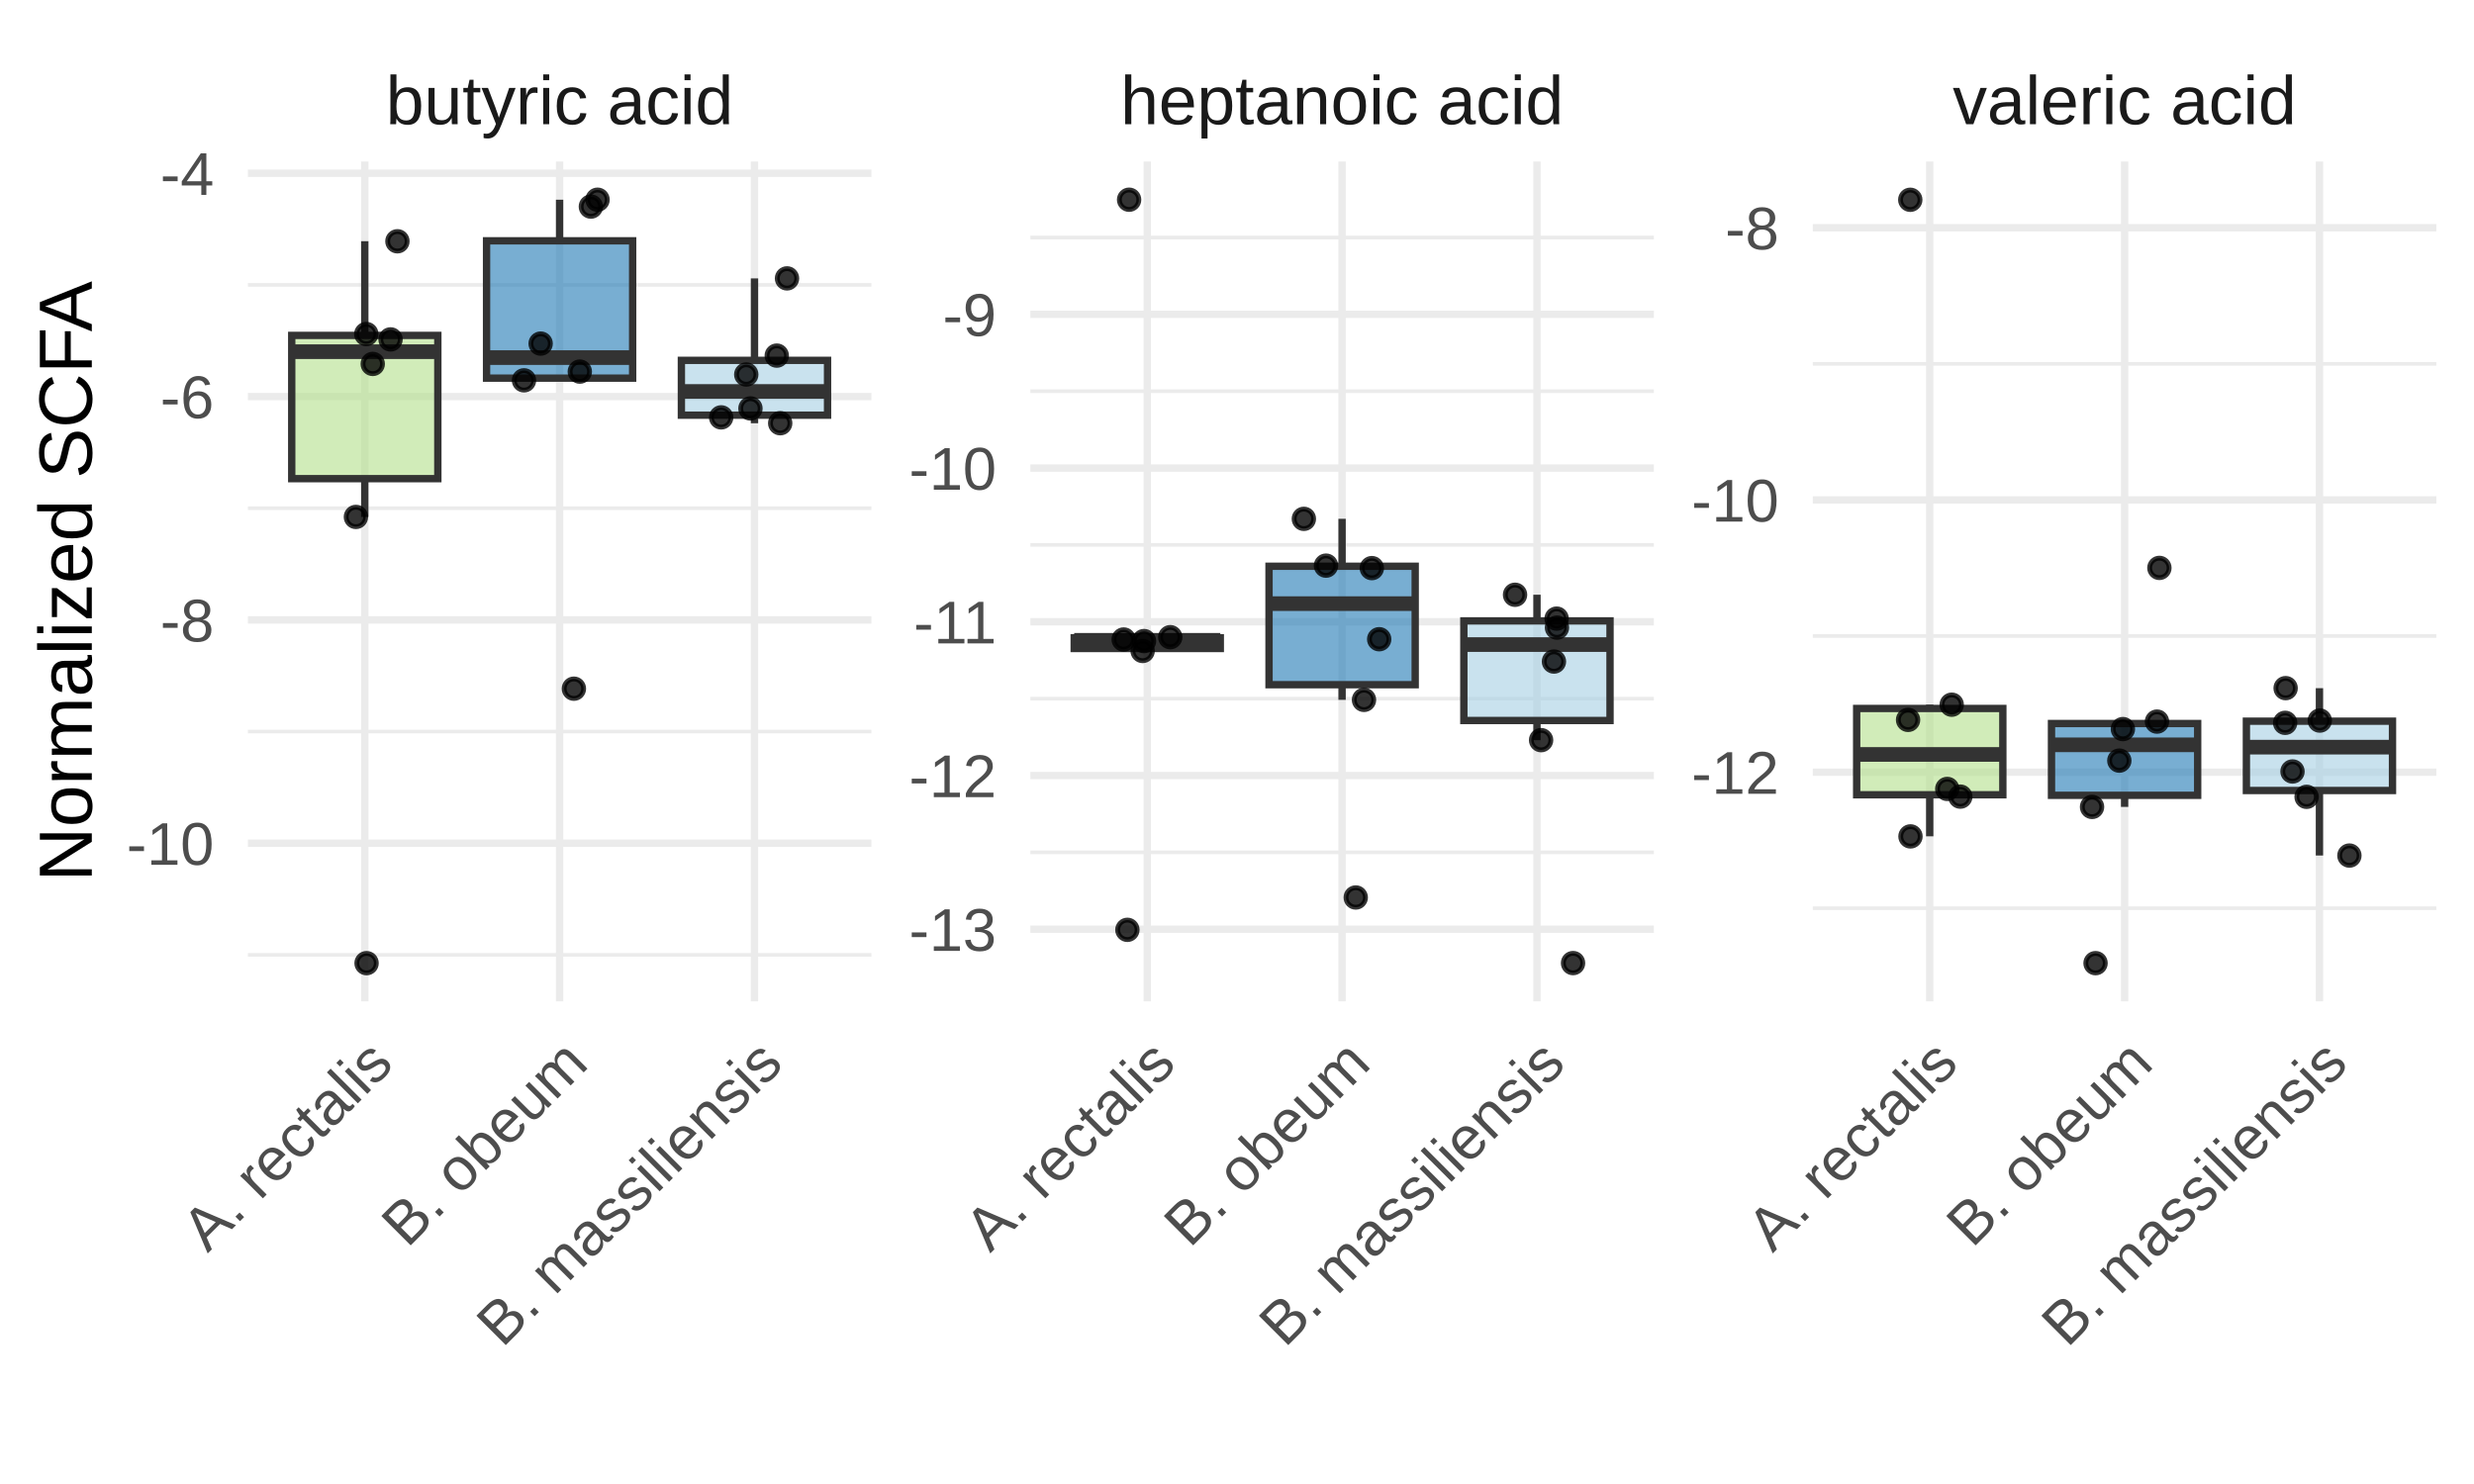
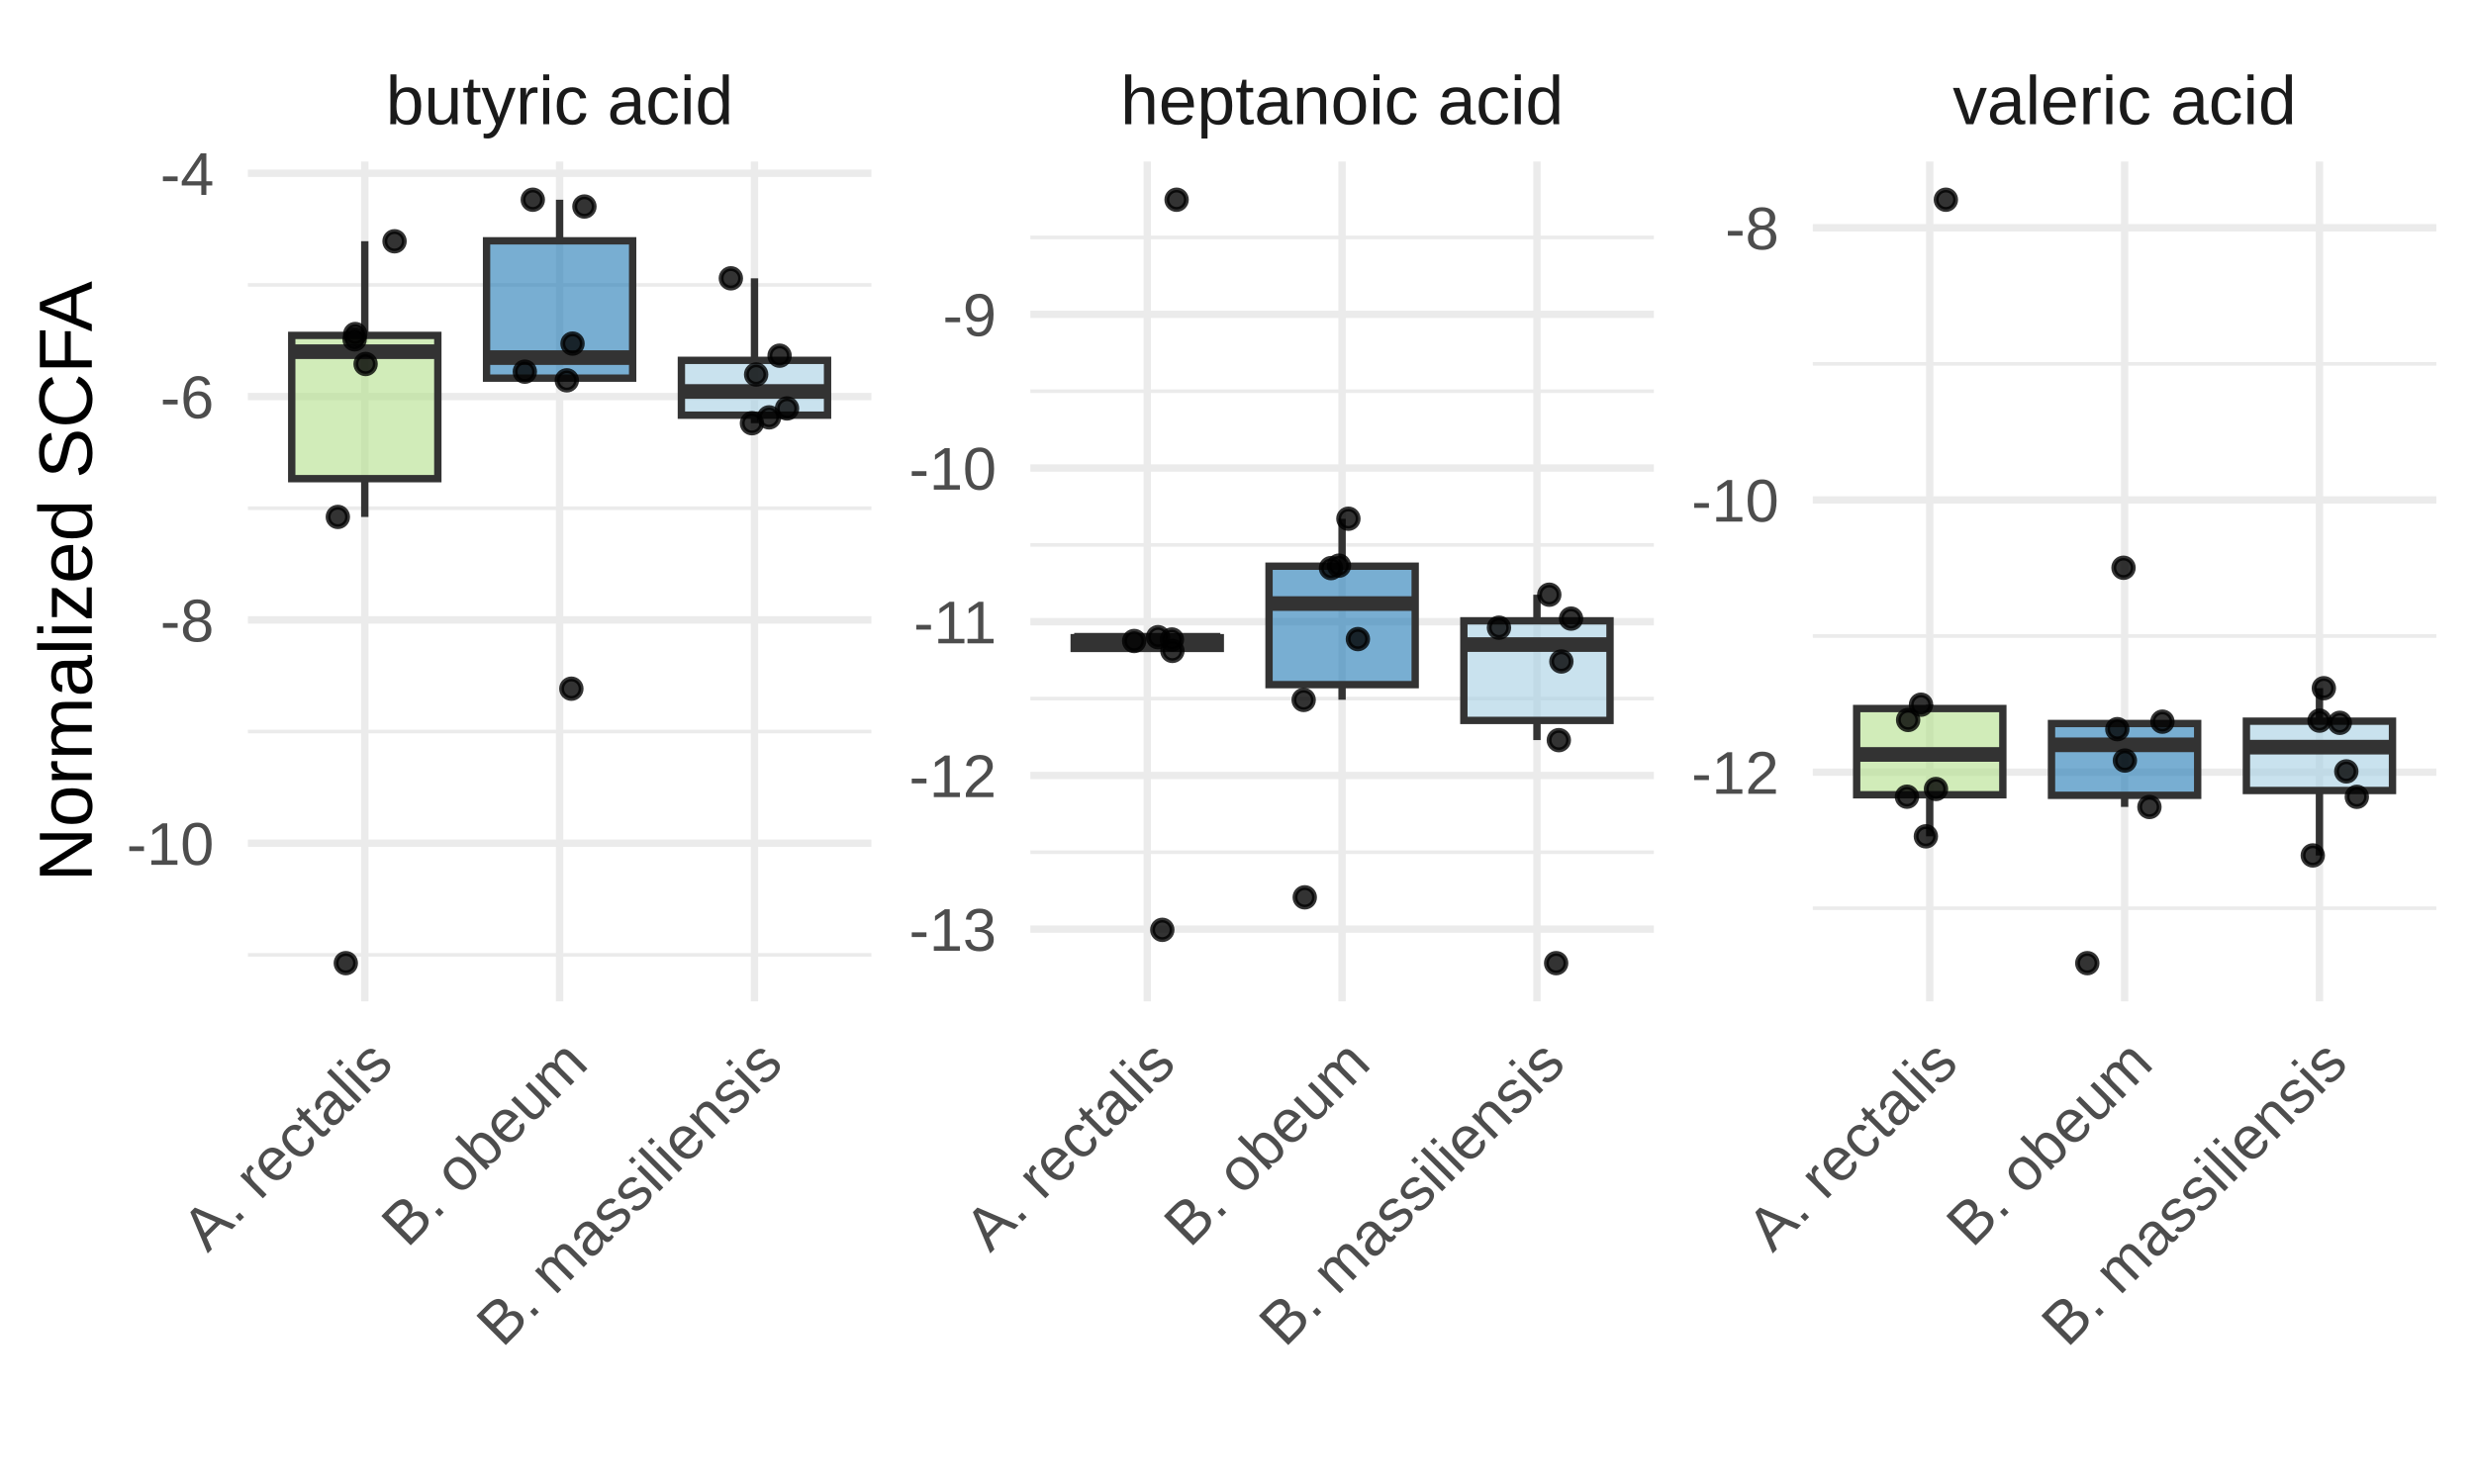
<svg xmlns="http://www.w3.org/2000/svg" class="svglite" width="360.00pt" height="216.00pt" viewBox="0 0 360.00 216.00">
  <defs>
    <style type="text/css">
    .svglite line, .svglite polyline, .svglite polygon, .svglite path, .svglite rect, .svglite circle {
      fill: none;
      stroke: #000000;
      stroke-linecap: round;
      stroke-linejoin: round;
      stroke-miterlimit: 10.00;
    }
    .svglite text {
      white-space: pre;
    }
  </style>
  </defs>
  <rect width="100%" height="100%" style="stroke: none; fill: none;" />
  <defs>
    <clipPath id="cpMC4wMHwzNjAuMDB8MC4wMHwyMTYuMDA=">
      <rect x="0.00" y="0.00" width="360.00" height="216.00" />
    </clipPath>
  </defs>
  <g clip-path="url(#cpMC4wMHwzNjAuMDB8MC4wMHwyMTYuMDA=)">
</g>
  <defs>
    <clipPath id="cpMzYuMDd8MTI2LjgwfDIzLjUxfDE0NS43NQ==">
      <rect x="36.07" y="23.51" width="90.73" height="122.24" />
    </clipPath>
  </defs>
  <g clip-path="url(#cpMzYuMDd8MTI2LjgwfDIzLjUxfDE0NS43NQ==)">
    <polyline points="36.07,138.98 126.80,138.98 " style="stroke-width: 0.53; stroke: #EBEBEB; stroke-linecap: butt;" />
    <polyline points="36.07,106.48 126.80,106.48 " style="stroke-width: 0.53; stroke: #EBEBEB; stroke-linecap: butt;" />
    <polyline points="36.07,73.97 126.80,73.97 " style="stroke-width: 0.53; stroke: #EBEBEB; stroke-linecap: butt;" />
    <polyline points="36.07,41.47 126.80,41.47 " style="stroke-width: 0.53; stroke: #EBEBEB; stroke-linecap: butt;" />
    <polyline points="36.07,122.73 126.80,122.73 " style="stroke-width: 1.07; stroke: #EBEBEB; stroke-linecap: butt;" />
    <polyline points="36.07,90.23 126.80,90.23 " style="stroke-width: 1.07; stroke: #EBEBEB; stroke-linecap: butt;" />
    <polyline points="36.07,57.72 126.80,57.72 " style="stroke-width: 1.07; stroke: #EBEBEB; stroke-linecap: butt;" />
    <polyline points="36.07,25.22 126.80,25.22 " style="stroke-width: 1.07; stroke: #EBEBEB; stroke-linecap: butt;" />
    <polyline points="53.08,145.75 53.08,23.51 " style="stroke-width: 1.07; stroke: #EBEBEB; stroke-linecap: butt;" />
    <polyline points="81.43,145.75 81.43,23.51 " style="stroke-width: 1.07; stroke: #EBEBEB; stroke-linecap: butt;" />
    <polyline points="109.79,145.75 109.79,23.51 " style="stroke-width: 1.07; stroke: #EBEBEB; stroke-linecap: butt;" />
    <line x1="53.08" y1="48.82" x2="53.08" y2="35.11" style="stroke-width: 1.07; stroke: #333333; stroke-linecap: butt;" />
    <line x1="53.08" y1="69.67" x2="53.08" y2="75.24" style="stroke-width: 1.07; stroke: #333333; stroke-linecap: butt;" />
    <polygon points="42.45,48.82 42.45,69.67 63.71,69.67 63.71,48.82 42.45,48.82 " style="stroke-width: 1.07; stroke: #333333; stroke-linecap: butt; stroke-linejoin: miter; fill: #B2DF8A; fill-opacity: 0.60;" />
    <line x1="42.45" y1="51.19" x2="63.71" y2="51.19" style="stroke-width: 2.13; stroke: #333333; stroke-linecap: butt; stroke-linejoin: miter;" />
    <line x1="81.43" y1="35.05" x2="81.43" y2="29.07" style="stroke-width: 1.07; stroke: #333333; stroke-linecap: butt;" />
    <line x1="81.43" y1="55.04" x2="81.43" y2="55.36" style="stroke-width: 1.07; stroke: #333333; stroke-linecap: butt;" />
    <polygon points="70.80,35.05 70.80,55.04 92.06,55.04 92.06,35.05 70.80,35.05 " style="stroke-width: 1.07; stroke: #333333; stroke-linecap: butt; stroke-linejoin: miter; fill: #1F78B4; fill-opacity: 0.60;" />
    <line x1="70.80" y1="52.05" x2="92.06" y2="52.05" style="stroke-width: 2.13; stroke: #333333; stroke-linecap: butt; stroke-linejoin: miter;" />
-     <line x1="109.79" y1="52.45" x2="109.79" y2="40.52" style="stroke-width: 1.07; stroke: #333333; stroke-linecap: butt;" />
+     <line x1="109.79" y1="52.45" x2="109.79" y2="40.51" style="stroke-width: 1.07; stroke: #333333; stroke-linecap: butt;" />
    <line x1="109.79" y1="60.43" x2="109.79" y2="61.60" style="stroke-width: 1.07; stroke: #333333; stroke-linecap: butt;" />
    <polygon points="99.15,52.45 99.15,60.43 120.42,60.43 120.42,52.45 99.15,52.45 " style="stroke-width: 1.07; stroke: #333333; stroke-linecap: butt; stroke-linejoin: miter; fill: #A6CEE3; fill-opacity: 0.60;" />
    <line x1="99.15" y1="56.98" x2="120.42" y2="56.98" style="stroke-width: 2.13; stroke: #333333; stroke-linecap: butt; stroke-linejoin: miter;" />
-     <circle cx="78.67" cy="50.01" r="1.42" style="stroke-width: 0.71; stroke: #000000; stroke-opacity: 0.80; fill: #000000; fill-opacity: 0.80;" />
-     <circle cx="85.98" cy="30.07" r="1.42" style="stroke-width: 0.71; stroke: #000000; stroke-opacity: 0.80; fill: #000000; fill-opacity: 0.80;" />
-     <circle cx="76.25" cy="55.36" r="1.42" style="stroke-width: 0.71; stroke: #000000; stroke-opacity: 0.80; fill: #000000; fill-opacity: 0.80;" />
-     <circle cx="86.95" cy="29.07" r="1.42" style="stroke-width: 0.71; stroke: #000000; stroke-opacity: 0.80; fill: #000000; fill-opacity: 0.80;" />
-     <circle cx="83.51" cy="100.24" r="1.42" style="stroke-width: 0.71; stroke: #000000; stroke-opacity: 0.80; fill: #000000; fill-opacity: 0.80;" />
-     <circle cx="84.37" cy="54.09" r="1.42" style="stroke-width: 0.71; stroke: #000000; stroke-opacity: 0.80; fill: #000000; fill-opacity: 0.80;" />
-     <circle cx="114.52" cy="40.52" r="1.42" style="stroke-width: 0.71; stroke: #000000; stroke-opacity: 0.80; fill: #000000; fill-opacity: 0.80;" />
-     <circle cx="109.20" cy="59.45" r="1.42" style="stroke-width: 0.71; stroke: #000000; stroke-opacity: 0.80; fill: #000000; fill-opacity: 0.80;" />
-     <circle cx="113.03" cy="51.76" r="1.42" style="stroke-width: 0.71; stroke: #000000; stroke-opacity: 0.80; fill: #000000; fill-opacity: 0.80;" />
-     <circle cx="113.53" cy="61.60" r="1.42" style="stroke-width: 0.71; stroke: #000000; stroke-opacity: 0.80; fill: #000000; fill-opacity: 0.80;" />
-     <circle cx="108.59" cy="54.51" r="1.42" style="stroke-width: 0.71; stroke: #000000; stroke-opacity: 0.80; fill: #000000; fill-opacity: 0.80;" />
-     <circle cx="104.94" cy="60.75" r="1.42" style="stroke-width: 0.71; stroke: #000000; stroke-opacity: 0.80; fill: #000000; fill-opacity: 0.80;" />
-     <circle cx="51.79" cy="75.24" r="1.42" style="stroke-width: 0.71; stroke: #000000; stroke-opacity: 0.80; fill: #000000; fill-opacity: 0.80;" />
-     <circle cx="54.24" cy="52.97" r="1.42" style="stroke-width: 0.71; stroke: #000000; stroke-opacity: 0.80; fill: #000000; fill-opacity: 0.80;" />
-     <circle cx="53.34" cy="140.19" r="1.42" style="stroke-width: 0.71; stroke: #000000; stroke-opacity: 0.80; fill: #000000; fill-opacity: 0.80;" />
-     <circle cx="57.83" cy="35.12" r="1.42" style="stroke-width: 0.71; stroke: #000000; stroke-opacity: 0.80; fill: #000000; fill-opacity: 0.80;" />
-     <circle cx="53.30" cy="48.62" r="1.42" style="stroke-width: 0.71; stroke: #000000; stroke-opacity: 0.80; fill: #000000; fill-opacity: 0.80;" />
-     <circle cx="56.83" cy="49.40" r="1.42" style="stroke-width: 0.71; stroke: #000000; stroke-opacity: 0.80; fill: #000000; fill-opacity: 0.80;" />
+     <circle cx="83.31" cy="50.01" r="1.42" style="stroke-width: 0.71; stroke: #000000; stroke-opacity: 0.80; fill: #000000; fill-opacity: 0.80;" />
+     <circle cx="85.04" cy="30.06" r="1.42" style="stroke-width: 0.71; stroke: #000000; stroke-opacity: 0.80; fill: #000000; fill-opacity: 0.80;" />
+     <circle cx="82.48" cy="55.36" r="1.42" style="stroke-width: 0.71; stroke: #000000; stroke-opacity: 0.80; fill: #000000; fill-opacity: 0.80;" />
+     <circle cx="77.53" cy="29.07" r="1.42" style="stroke-width: 0.71; stroke: #000000; stroke-opacity: 0.80; fill: #000000; fill-opacity: 0.80;" />
+     <circle cx="83.14" cy="100.24" r="1.42" style="stroke-width: 0.71; stroke: #000000; stroke-opacity: 0.80; fill: #000000; fill-opacity: 0.80;" />
+     <circle cx="76.37" cy="54.10" r="1.42" style="stroke-width: 0.71; stroke: #000000; stroke-opacity: 0.80; fill: #000000; fill-opacity: 0.80;" />
+     <circle cx="106.35" cy="40.51" r="1.42" style="stroke-width: 0.71; stroke: #000000; stroke-opacity: 0.80; fill: #000000; fill-opacity: 0.80;" />
+     <circle cx="114.52" cy="59.45" r="1.42" style="stroke-width: 0.71; stroke: #000000; stroke-opacity: 0.80; fill: #000000; fill-opacity: 0.80;" />
+     <circle cx="113.44" cy="51.77" r="1.42" style="stroke-width: 0.71; stroke: #000000; stroke-opacity: 0.80; fill: #000000; fill-opacity: 0.80;" />
+     <circle cx="109.42" cy="61.60" r="1.42" style="stroke-width: 0.71; stroke: #000000; stroke-opacity: 0.80; fill: #000000; fill-opacity: 0.80;" />
+     <circle cx="110.03" cy="54.51" r="1.42" style="stroke-width: 0.71; stroke: #000000; stroke-opacity: 0.80; fill: #000000; fill-opacity: 0.80;" />
+     <circle cx="111.91" cy="60.75" r="1.42" style="stroke-width: 0.71; stroke: #000000; stroke-opacity: 0.80; fill: #000000; fill-opacity: 0.80;" />
+     <circle cx="49.16" cy="75.24" r="1.42" style="stroke-width: 0.71; stroke: #000000; stroke-opacity: 0.80; fill: #000000; fill-opacity: 0.80;" />
+     <circle cx="53.20" cy="52.98" r="1.42" style="stroke-width: 0.71; stroke: #000000; stroke-opacity: 0.80; fill: #000000; fill-opacity: 0.80;" />
+     <circle cx="50.32" cy="140.19" r="1.42" style="stroke-width: 0.71; stroke: #000000; stroke-opacity: 0.80; fill: #000000; fill-opacity: 0.80;" />
+     <circle cx="57.41" cy="35.12" r="1.42" style="stroke-width: 0.71; stroke: #000000; stroke-opacity: 0.80; fill: #000000; fill-opacity: 0.80;" />
+     <circle cx="51.69" cy="48.62" r="1.42" style="stroke-width: 0.71; stroke: #000000; stroke-opacity: 0.80; fill: #000000; fill-opacity: 0.80;" />
+     <circle cx="51.60" cy="49.39" r="1.42" style="stroke-width: 0.71; stroke: #000000; stroke-opacity: 0.80; fill: #000000; fill-opacity: 0.80;" />
  </g>
  <g clip-path="url(#cpMC4wMHwzNjAuMDB8MC4wMHwyMTYuMDA=)">
</g>
  <defs>
    <clipPath id="cpMTQ5LjkzfDI0MC42NnwyMy41MXwxNDUuNzU=">
      <rect x="149.93" y="23.51" width="90.73" height="122.24" />
    </clipPath>
  </defs>
  <g clip-path="url(#cpMTQ5LjkzfDI0MC42NnwyMy41MXwxNDUuNzU=)">
-     <polyline points="149.93,124.06 240.66,124.06 " style="stroke-width: 0.53; stroke: #EBEBEB; stroke-linecap: butt;" />
-     <polyline points="149.93,101.69 240.66,101.69 " style="stroke-width: 0.53; stroke: #EBEBEB; stroke-linecap: butt;" />
+     <polyline points="149.93,124.05 240.66,124.05 " style="stroke-width: 0.53; stroke: #EBEBEB; stroke-linecap: butt;" />
+     <polyline points="149.93,101.68 240.66,101.68 " style="stroke-width: 0.53; stroke: #EBEBEB; stroke-linecap: butt;" />
    <polyline points="149.93,79.31 240.66,79.31 " style="stroke-width: 0.53; stroke: #EBEBEB; stroke-linecap: butt;" />
    <polyline points="149.93,56.94 240.66,56.94 " style="stroke-width: 0.53; stroke: #EBEBEB; stroke-linecap: butt;" />
-     <polyline points="149.93,34.57 240.66,34.57 " style="stroke-width: 0.53; stroke: #EBEBEB; stroke-linecap: butt;" />
-     <polyline points="149.93,135.25 240.66,135.25 " style="stroke-width: 1.07; stroke: #EBEBEB; stroke-linecap: butt;" />
-     <polyline points="149.93,112.88 240.66,112.88 " style="stroke-width: 1.07; stroke: #EBEBEB; stroke-linecap: butt;" />
-     <polyline points="149.93,90.50 240.66,90.50 " style="stroke-width: 1.07; stroke: #EBEBEB; stroke-linecap: butt;" />
-     <polyline points="149.93,68.13 240.66,68.13 " style="stroke-width: 1.07; stroke: #EBEBEB; stroke-linecap: butt;" />
+     <polyline points="149.93,34.56 240.66,34.56 " style="stroke-width: 0.53; stroke: #EBEBEB; stroke-linecap: butt;" />
+     <polyline points="149.93,135.24 240.66,135.24 " style="stroke-width: 1.07; stroke: #EBEBEB; stroke-linecap: butt;" />
+     <polyline points="149.93,112.87 240.66,112.87 " style="stroke-width: 1.07; stroke: #EBEBEB; stroke-linecap: butt;" />
+     <polyline points="149.93,90.49 240.66,90.49 " style="stroke-width: 1.07; stroke: #EBEBEB; stroke-linecap: butt;" />
+     <polyline points="149.93,68.12 240.66,68.12 " style="stroke-width: 1.07; stroke: #EBEBEB; stroke-linecap: butt;" />
    <polyline points="149.93,45.75 240.66,45.75 " style="stroke-width: 1.07; stroke: #EBEBEB; stroke-linecap: butt;" />
    <polyline points="166.94,145.75 166.94,23.51 " style="stroke-width: 1.07; stroke: #EBEBEB; stroke-linecap: butt;" />
    <polyline points="195.29,145.75 195.29,23.51 " style="stroke-width: 1.07; stroke: #EBEBEB; stroke-linecap: butt;" />
    <polyline points="223.65,145.75 223.65,23.51 " style="stroke-width: 1.07; stroke: #EBEBEB; stroke-linecap: butt;" />
-     <line x1="166.94" y1="92.83" x2="166.94" y2="92.74" style="stroke-width: 1.07; stroke: #333333; stroke-linecap: butt;" />
-     <line x1="166.94" y1="94.39" x2="166.94" y2="94.74" style="stroke-width: 1.07; stroke: #333333; stroke-linecap: butt;" />
-     <polygon points="156.31,92.83 156.31,94.39 177.57,94.39 177.57,92.83 156.31,92.83 " style="stroke-width: 1.07; stroke: #333333; stroke-linecap: butt; stroke-linejoin: miter; fill: #B2DF8A; fill-opacity: 0.60;" />
-     <line x1="156.31" y1="93.20" x2="177.57" y2="93.20" style="stroke-width: 2.13; stroke: #333333; stroke-linecap: butt; stroke-linejoin: miter;" />
-     <line x1="195.29" y1="82.42" x2="195.29" y2="75.51" style="stroke-width: 1.07; stroke: #333333; stroke-linecap: butt;" />
-     <line x1="195.29" y1="99.66" x2="195.29" y2="101.87" style="stroke-width: 1.07; stroke: #333333; stroke-linecap: butt;" />
-     <polygon points="184.66,82.42 184.66,99.66 205.93,99.66 205.93,82.42 184.66,82.42 " style="stroke-width: 1.07; stroke: #333333; stroke-linecap: butt; stroke-linejoin: miter; fill: #1F78B4; fill-opacity: 0.60;" />
-     <line x1="184.66" y1="87.86" x2="205.93" y2="87.86" style="stroke-width: 2.13; stroke: #333333; stroke-linecap: butt; stroke-linejoin: miter;" />
-     <line x1="223.65" y1="90.37" x2="223.65" y2="86.56" style="stroke-width: 1.07; stroke: #333333; stroke-linecap: butt;" />
-     <line x1="223.65" y1="104.87" x2="223.65" y2="107.73" style="stroke-width: 1.07; stroke: #333333; stroke-linecap: butt;" />
-     <polygon points="213.01,90.37 213.01,104.87 234.28,104.87 234.28,90.37 213.01,90.37 " style="stroke-width: 1.07; stroke: #333333; stroke-linecap: butt; stroke-linejoin: miter; fill: #A6CEE3; fill-opacity: 0.60;" />
+     <line x1="166.94" y1="92.82" x2="166.94" y2="92.74" style="stroke-width: 1.07; stroke: #333333; stroke-linecap: butt;" />
+     <line x1="166.94" y1="94.38" x2="166.94" y2="94.74" style="stroke-width: 1.07; stroke: #333333; stroke-linecap: butt;" />
+     <polygon points="156.31,92.82 156.31,94.38 177.57,94.38 177.57,92.82 156.31,92.82 " style="stroke-width: 1.07; stroke: #333333; stroke-linecap: butt; stroke-linejoin: miter; fill: #B2DF8A; fill-opacity: 0.60;" />
+     <line x1="156.31" y1="93.19" x2="177.57" y2="93.19" style="stroke-width: 2.13; stroke: #333333; stroke-linecap: butt; stroke-linejoin: miter;" />
+     <line x1="195.29" y1="82.41" x2="195.29" y2="75.51" style="stroke-width: 1.07; stroke: #333333; stroke-linecap: butt;" />
+     <line x1="195.29" y1="99.65" x2="195.29" y2="101.86" style="stroke-width: 1.07; stroke: #333333; stroke-linecap: butt;" />
+     <polygon points="184.66,82.41 184.66,99.65 205.93,99.65 205.93,82.41 184.66,82.41 " style="stroke-width: 1.07; stroke: #333333; stroke-linecap: butt; stroke-linejoin: miter; fill: #1F78B4; fill-opacity: 0.60;" />
+     <line x1="184.66" y1="87.85" x2="205.93" y2="87.85" style="stroke-width: 2.13; stroke: #333333; stroke-linecap: butt; stroke-linejoin: miter;" />
+     <line x1="223.65" y1="90.36" x2="223.65" y2="86.56" style="stroke-width: 1.07; stroke: #333333; stroke-linecap: butt;" />
+     <line x1="223.65" y1="104.86" x2="223.65" y2="107.72" style="stroke-width: 1.07; stroke: #333333; stroke-linecap: butt;" />
+     <polygon points="213.01,90.36 213.01,104.86 234.28,104.86 234.28,90.36 213.01,90.36 " style="stroke-width: 1.07; stroke: #333333; stroke-linecap: butt; stroke-linejoin: miter; fill: #A6CEE3; fill-opacity: 0.60;" />
    <line x1="213.01" y1="93.82" x2="234.28" y2="93.82" style="stroke-width: 2.13; stroke: #333333; stroke-linecap: butt; stroke-linejoin: miter;" />
-     <circle cx="198.48" cy="101.87" r="1.42" style="stroke-width: 0.71; stroke: #000000; stroke-opacity: 0.80; fill: #000000; fill-opacity: 0.80;" />
-     <circle cx="192.95" cy="82.33" r="1.42" style="stroke-width: 0.71; stroke: #000000; stroke-opacity: 0.80; fill: #000000; fill-opacity: 0.80;" />
-     <circle cx="189.73" cy="75.52" r="1.42" style="stroke-width: 0.71; stroke: #000000; stroke-opacity: 0.80; fill: #000000; fill-opacity: 0.80;" />
-     <circle cx="197.28" cy="130.63" r="1.42" style="stroke-width: 0.71; stroke: #000000; stroke-opacity: 0.80; fill: #000000; fill-opacity: 0.80;" />
-     <circle cx="199.62" cy="82.69" r="1.42" style="stroke-width: 0.71; stroke: #000000; stroke-opacity: 0.80; fill: #000000; fill-opacity: 0.80;" />
-     <circle cx="200.69" cy="93.04" r="1.42" style="stroke-width: 0.71; stroke: #000000; stroke-opacity: 0.80; fill: #000000; fill-opacity: 0.80;" />
-     <circle cx="224.25" cy="107.73" r="1.42" style="stroke-width: 0.71; stroke: #000000; stroke-opacity: 0.80; fill: #000000; fill-opacity: 0.80;" />
-     <circle cx="226.56" cy="91.35" r="1.42" style="stroke-width: 0.71; stroke: #000000; stroke-opacity: 0.80; fill: #000000; fill-opacity: 0.80;" />
-     <circle cx="226.12" cy="96.29" r="1.42" style="stroke-width: 0.71; stroke: #000000; stroke-opacity: 0.80; fill: #000000; fill-opacity: 0.80;" />
-     <circle cx="220.46" cy="86.57" r="1.42" style="stroke-width: 0.71; stroke: #000000; stroke-opacity: 0.80; fill: #000000; fill-opacity: 0.80;" />
-     <circle cx="228.90" cy="140.18" r="1.42" style="stroke-width: 0.71; stroke: #000000; stroke-opacity: 0.80; fill: #000000; fill-opacity: 0.80;" />
-     <circle cx="226.51" cy="90.04" r="1.42" style="stroke-width: 0.71; stroke: #000000; stroke-opacity: 0.80; fill: #000000; fill-opacity: 0.80;" />
-     <circle cx="166.27" cy="94.75" r="1.42" style="stroke-width: 0.71; stroke: #000000; stroke-opacity: 0.80; fill: #000000; fill-opacity: 0.80;" />
-     <circle cx="166.47" cy="93.31" r="1.42" style="stroke-width: 0.71; stroke: #000000; stroke-opacity: 0.80; fill: #000000; fill-opacity: 0.80;" />
-     <circle cx="164.05" cy="135.34" r="1.42" style="stroke-width: 0.71; stroke: #000000; stroke-opacity: 0.80; fill: #000000; fill-opacity: 0.80;" />
-     <circle cx="164.30" cy="29.07" r="1.42" style="stroke-width: 0.71; stroke: #000000; stroke-opacity: 0.80; fill: #000000; fill-opacity: 0.80;" />
-     <circle cx="163.51" cy="93.08" r="1.42" style="stroke-width: 0.71; stroke: #000000; stroke-opacity: 0.80; fill: #000000; fill-opacity: 0.80;" />
-     <circle cx="170.29" cy="92.74" r="1.42" style="stroke-width: 0.71; stroke: #000000; stroke-opacity: 0.80; fill: #000000; fill-opacity: 0.80;" />
+     <circle cx="189.70" cy="101.88" r="1.42" style="stroke-width: 0.71; stroke: #000000; stroke-opacity: 0.80; fill: #000000; fill-opacity: 0.80;" />
+     <circle cx="194.84" cy="82.33" r="1.42" style="stroke-width: 0.71; stroke: #000000; stroke-opacity: 0.80; fill: #000000; fill-opacity: 0.80;" />
+     <circle cx="196.21" cy="75.50" r="1.42" style="stroke-width: 0.71; stroke: #000000; stroke-opacity: 0.80; fill: #000000; fill-opacity: 0.80;" />
+     <circle cx="189.86" cy="130.61" r="1.42" style="stroke-width: 0.71; stroke: #000000; stroke-opacity: 0.80; fill: #000000; fill-opacity: 0.80;" />
+     <circle cx="193.68" cy="82.69" r="1.42" style="stroke-width: 0.71; stroke: #000000; stroke-opacity: 0.80; fill: #000000; fill-opacity: 0.80;" />
+     <circle cx="197.59" cy="93.02" r="1.42" style="stroke-width: 0.71; stroke: #000000; stroke-opacity: 0.80; fill: #000000; fill-opacity: 0.80;" />
+     <circle cx="226.83" cy="107.73" r="1.42" style="stroke-width: 0.71; stroke: #000000; stroke-opacity: 0.80; fill: #000000; fill-opacity: 0.80;" />
+     <circle cx="218.12" cy="91.36" r="1.42" style="stroke-width: 0.71; stroke: #000000; stroke-opacity: 0.80; fill: #000000; fill-opacity: 0.80;" />
+     <circle cx="227.20" cy="96.28" r="1.42" style="stroke-width: 0.71; stroke: #000000; stroke-opacity: 0.80; fill: #000000; fill-opacity: 0.80;" />
+     <circle cx="225.44" cy="86.56" r="1.42" style="stroke-width: 0.71; stroke: #000000; stroke-opacity: 0.80; fill: #000000; fill-opacity: 0.80;" />
+     <circle cx="226.44" cy="140.19" r="1.42" style="stroke-width: 0.71; stroke: #000000; stroke-opacity: 0.80; fill: #000000; fill-opacity: 0.80;" />
+     <circle cx="228.61" cy="90.04" r="1.42" style="stroke-width: 0.71; stroke: #000000; stroke-opacity: 0.80; fill: #000000; fill-opacity: 0.80;" />
+     <circle cx="170.60" cy="94.74" r="1.42" style="stroke-width: 0.71; stroke: #000000; stroke-opacity: 0.80; fill: #000000; fill-opacity: 0.80;" />
+     <circle cx="165.04" cy="93.30" r="1.42" style="stroke-width: 0.71; stroke: #000000; stroke-opacity: 0.80; fill: #000000; fill-opacity: 0.80;" />
+     <circle cx="169.13" cy="135.34" r="1.42" style="stroke-width: 0.71; stroke: #000000; stroke-opacity: 0.80; fill: #000000; fill-opacity: 0.80;" />
+     <circle cx="171.21" cy="29.07" r="1.42" style="stroke-width: 0.71; stroke: #000000; stroke-opacity: 0.80; fill: #000000; fill-opacity: 0.80;" />
+     <circle cx="170.53" cy="93.08" r="1.42" style="stroke-width: 0.71; stroke: #000000; stroke-opacity: 0.80; fill: #000000; fill-opacity: 0.80;" />
+     <circle cx="168.51" cy="92.74" r="1.42" style="stroke-width: 0.71; stroke: #000000; stroke-opacity: 0.80; fill: #000000; fill-opacity: 0.80;" />
  </g>
  <g clip-path="url(#cpMC4wMHwzNjAuMDB8MC4wMHwyMTYuMDA=)">
</g>
  <defs>
    <clipPath id="cpMjYzLjc5fDM1NC41MnwyMy41MXwxNDUuNzU=">
      <rect x="263.79" y="23.51" width="90.73" height="122.24" />
    </clipPath>
  </defs>
  <g clip-path="url(#cpMjYzLjc5fDM1NC41MnwyMy41MXwxNDUuNzU=)">
    <polyline points="263.79,132.20 354.52,132.20 " style="stroke-width: 0.53; stroke: #EBEBEB; stroke-linecap: butt;" />
    <polyline points="263.79,92.58 354.52,92.58 " style="stroke-width: 0.53; stroke: #EBEBEB; stroke-linecap: butt;" />
    <polyline points="263.79,52.96 354.52,52.96 " style="stroke-width: 0.53; stroke: #EBEBEB; stroke-linecap: butt;" />
    <polyline points="263.79,112.39 354.52,112.39 " style="stroke-width: 1.07; stroke: #EBEBEB; stroke-linecap: butt;" />
    <polyline points="263.79,72.77 354.52,72.77 " style="stroke-width: 1.07; stroke: #EBEBEB; stroke-linecap: butt;" />
    <polyline points="263.79,33.15 354.52,33.15 " style="stroke-width: 1.07; stroke: #EBEBEB; stroke-linecap: butt;" />
    <polyline points="280.80,145.75 280.80,23.51 " style="stroke-width: 1.07; stroke: #EBEBEB; stroke-linecap: butt;" />
    <polyline points="309.16,145.75 309.16,23.51 " style="stroke-width: 1.07; stroke: #EBEBEB; stroke-linecap: butt;" />
    <polyline points="337.51,145.75 337.51,23.51 " style="stroke-width: 1.07; stroke: #EBEBEB; stroke-linecap: butt;" />
-     <line x1="280.80" y1="103.12" x2="280.80" y2="102.57" style="stroke-width: 1.07; stroke: #333333; stroke-linecap: butt;" />
+     <line x1="280.80" y1="103.13" x2="280.80" y2="102.57" style="stroke-width: 1.07; stroke: #333333; stroke-linecap: butt;" />
    <line x1="280.80" y1="115.68" x2="280.80" y2="121.73" style="stroke-width: 1.07; stroke: #333333; stroke-linecap: butt;" />
-     <polygon points="270.17,103.12 270.17,115.68 291.44,115.68 291.44,103.12 270.17,103.12 " style="stroke-width: 1.07; stroke: #333333; stroke-linecap: butt; stroke-linejoin: miter; fill: #B2DF8A; fill-opacity: 0.60;" />
+     <polygon points="270.17,103.13 270.17,115.68 291.44,115.68 291.44,103.13 270.17,103.13 " style="stroke-width: 1.07; stroke: #333333; stroke-linecap: butt; stroke-linejoin: miter; fill: #B2DF8A; fill-opacity: 0.60;" />
    <line x1="270.17" y1="109.81" x2="291.44" y2="109.81" style="stroke-width: 2.13; stroke: #333333; stroke-linecap: butt; stroke-linejoin: miter;" />
    <line x1="309.16" y1="105.31" x2="309.16" y2="105.04" style="stroke-width: 1.07; stroke: #333333; stroke-linecap: butt;" />
    <line x1="309.16" y1="115.76" x2="309.16" y2="117.45" style="stroke-width: 1.07; stroke: #333333; stroke-linecap: butt;" />
    <polygon points="298.52,105.31 298.52,115.76 319.79,115.76 319.79,105.31 298.52,105.31 " style="stroke-width: 1.07; stroke: #333333; stroke-linecap: butt; stroke-linejoin: miter; fill: #1F78B4; fill-opacity: 0.60;" />
    <line x1="298.52" y1="108.41" x2="319.79" y2="108.41" style="stroke-width: 2.13; stroke: #333333; stroke-linecap: butt; stroke-linejoin: miter;" />
    <line x1="337.51" y1="104.97" x2="337.51" y2="100.17" style="stroke-width: 1.07; stroke: #333333; stroke-linecap: butt;" />
    <line x1="337.51" y1="115.06" x2="337.51" y2="124.52" style="stroke-width: 1.07; stroke: #333333; stroke-linecap: butt;" />
    <polygon points="326.88,104.97 326.88,115.06 348.14,115.06 348.14,104.97 326.88,104.97 " style="stroke-width: 1.07; stroke: #333333; stroke-linecap: butt; stroke-linejoin: miter; fill: #A6CEE3; fill-opacity: 0.60;" />
    <line x1="326.88" y1="108.75" x2="348.14" y2="108.75" style="stroke-width: 2.13; stroke: #333333; stroke-linecap: butt; stroke-linejoin: miter;" />
-     <circle cx="308.39" cy="110.71" r="1.42" style="stroke-width: 0.71; stroke: #000000; stroke-opacity: 0.80; fill: #000000; fill-opacity: 0.80;" />
-     <circle cx="314.22" cy="82.66" r="1.42" style="stroke-width: 0.71; stroke: #000000; stroke-opacity: 0.80; fill: #000000; fill-opacity: 0.80;" />
-     <circle cx="304.93" cy="140.19" r="1.42" style="stroke-width: 0.71; stroke: #000000; stroke-opacity: 0.80; fill: #000000; fill-opacity: 0.80;" />
-     <circle cx="313.87" cy="105.03" r="1.42" style="stroke-width: 0.71; stroke: #000000; stroke-opacity: 0.80; fill: #000000; fill-opacity: 0.80;" />
-     <circle cx="308.91" cy="106.12" r="1.42" style="stroke-width: 0.71; stroke: #000000; stroke-opacity: 0.80; fill: #000000; fill-opacity: 0.80;" />
-     <circle cx="304.42" cy="117.45" r="1.42" style="stroke-width: 0.71; stroke: #000000; stroke-opacity: 0.80; fill: #000000; fill-opacity: 0.80;" />
-     <circle cx="333.59" cy="112.29" r="1.42" style="stroke-width: 0.71; stroke: #000000; stroke-opacity: 0.80; fill: #000000; fill-opacity: 0.80;" />
-     <circle cx="341.87" cy="124.53" r="1.42" style="stroke-width: 0.71; stroke: #000000; stroke-opacity: 0.80; fill: #000000; fill-opacity: 0.80;" />
-     <circle cx="332.59" cy="100.16" r="1.42" style="stroke-width: 0.71; stroke: #000000; stroke-opacity: 0.80; fill: #000000; fill-opacity: 0.80;" />
-     <circle cx="335.64" cy="115.98" r="1.42" style="stroke-width: 0.71; stroke: #000000; stroke-opacity: 0.80; fill: #000000; fill-opacity: 0.80;" />
-     <circle cx="337.56" cy="104.88" r="1.42" style="stroke-width: 0.71; stroke: #000000; stroke-opacity: 0.80; fill: #000000; fill-opacity: 0.80;" />
-     <circle cx="332.52" cy="105.21" r="1.42" style="stroke-width: 0.71; stroke: #000000; stroke-opacity: 0.80; fill: #000000; fill-opacity: 0.80;" />
-     <circle cx="283.35" cy="114.83" r="1.42" style="stroke-width: 0.71; stroke: #000000; stroke-opacity: 0.80; fill: #000000; fill-opacity: 0.80;" />
-     <circle cx="285.25" cy="115.95" r="1.42" style="stroke-width: 0.71; stroke: #000000; stroke-opacity: 0.80; fill: #000000; fill-opacity: 0.80;" />
-     <circle cx="278.00" cy="121.74" r="1.42" style="stroke-width: 0.71; stroke: #000000; stroke-opacity: 0.80; fill: #000000; fill-opacity: 0.80;" />
-     <circle cx="277.97" cy="29.08" r="1.42" style="stroke-width: 0.71; stroke: #000000; stroke-opacity: 0.80; fill: #000000; fill-opacity: 0.80;" />
-     <circle cx="277.65" cy="104.78" r="1.42" style="stroke-width: 0.71; stroke: #000000; stroke-opacity: 0.80; fill: #000000; fill-opacity: 0.80;" />
-     <circle cx="284.00" cy="102.57" r="1.42" style="stroke-width: 0.71; stroke: #000000; stroke-opacity: 0.80; fill: #000000; fill-opacity: 0.80;" />
+     <circle cx="309.20" cy="110.70" r="1.42" style="stroke-width: 0.71; stroke: #000000; stroke-opacity: 0.80; fill: #000000; fill-opacity: 0.80;" />
+     <circle cx="309.00" cy="82.64" r="1.42" style="stroke-width: 0.71; stroke: #000000; stroke-opacity: 0.80; fill: #000000; fill-opacity: 0.80;" />
+     <circle cx="303.73" cy="140.19" r="1.42" style="stroke-width: 0.71; stroke: #000000; stroke-opacity: 0.80; fill: #000000; fill-opacity: 0.80;" />
+     <circle cx="314.66" cy="105.04" r="1.42" style="stroke-width: 0.71; stroke: #000000; stroke-opacity: 0.80; fill: #000000; fill-opacity: 0.80;" />
+     <circle cx="308.10" cy="106.13" r="1.42" style="stroke-width: 0.71; stroke: #000000; stroke-opacity: 0.80; fill: #000000; fill-opacity: 0.80;" />
+     <circle cx="312.77" cy="117.46" r="1.42" style="stroke-width: 0.71; stroke: #000000; stroke-opacity: 0.80; fill: #000000; fill-opacity: 0.80;" />
+     <circle cx="341.42" cy="112.28" r="1.42" style="stroke-width: 0.71; stroke: #000000; stroke-opacity: 0.80; fill: #000000; fill-opacity: 0.80;" />
+     <circle cx="336.54" cy="124.51" r="1.42" style="stroke-width: 0.71; stroke: #000000; stroke-opacity: 0.80; fill: #000000; fill-opacity: 0.80;" />
+     <circle cx="338.15" cy="100.17" r="1.42" style="stroke-width: 0.71; stroke: #000000; stroke-opacity: 0.80; fill: #000000; fill-opacity: 0.80;" />
+     <circle cx="342.95" cy="115.98" r="1.42" style="stroke-width: 0.71; stroke: #000000; stroke-opacity: 0.80; fill: #000000; fill-opacity: 0.80;" />
+     <circle cx="337.52" cy="104.89" r="1.42" style="stroke-width: 0.71; stroke: #000000; stroke-opacity: 0.80; fill: #000000; fill-opacity: 0.80;" />
+     <circle cx="340.47" cy="105.21" r="1.42" style="stroke-width: 0.71; stroke: #000000; stroke-opacity: 0.80; fill: #000000; fill-opacity: 0.80;" />
+     <circle cx="281.71" cy="114.84" r="1.42" style="stroke-width: 0.71; stroke: #000000; stroke-opacity: 0.80; fill: #000000; fill-opacity: 0.80;" />
+     <circle cx="277.49" cy="115.96" r="1.42" style="stroke-width: 0.71; stroke: #000000; stroke-opacity: 0.80; fill: #000000; fill-opacity: 0.80;" />
+     <circle cx="280.24" cy="121.73" r="1.42" style="stroke-width: 0.71; stroke: #000000; stroke-opacity: 0.80; fill: #000000; fill-opacity: 0.80;" />
+     <circle cx="283.15" cy="29.07" r="1.42" style="stroke-width: 0.71; stroke: #000000; stroke-opacity: 0.80; fill: #000000; fill-opacity: 0.80;" />
+     <circle cx="277.66" cy="104.79" r="1.42" style="stroke-width: 0.71; stroke: #000000; stroke-opacity: 0.80; fill: #000000; fill-opacity: 0.80;" />
+     <circle cx="279.53" cy="102.57" r="1.42" style="stroke-width: 0.71; stroke: #000000; stroke-opacity: 0.80; fill: #000000; fill-opacity: 0.80;" />
  </g>
  <g clip-path="url(#cpMC4wMHwzNjAuMDB8MC4wMHwyMTYuMDA=)">
</g>
  <defs>
    <clipPath id="cpMzYuMDd8MTI2LjgwfDUuNDh8MjMuNTE=">
      <rect x="36.07" y="5.48" width="90.73" height="18.03" />
    </clipPath>
  </defs>
  <g clip-path="url(#cpMzYuMDd8MTI2LjgwfDUuNDh8MjMuNTE=)">
    <text x="81.43" y="18.08" text-anchor="middle" style="font-size: 10.00px;fill: #1A1A1A; font-family: &quot;Arial&quot;;" textLength="50.62px" lengthAdjust="spacingAndGlyphs">butyric acid</text>
  </g>
  <g clip-path="url(#cpMC4wMHwzNjAuMDB8MC4wMHwyMTYuMDA=)">
</g>
  <defs>
    <clipPath id="cpMTQ5LjkzfDI0MC42Nnw1LjQ4fDIzLjUx">
      <rect x="149.93" y="5.48" width="90.73" height="18.03" />
    </clipPath>
  </defs>
  <g clip-path="url(#cpMTQ5LjkzfDI0MC42Nnw1LjQ4fDIzLjUx)">
    <text x="195.29" y="18.08" text-anchor="middle" style="font-size: 10.00px;fill: #1A1A1A; font-family: &quot;Arial&quot;;" textLength="64.54px" lengthAdjust="spacingAndGlyphs">heptanoic acid</text>
  </g>
  <g clip-path="url(#cpMC4wMHwzNjAuMDB8MC4wMHwyMTYuMDA=)">
</g>
  <defs>
    <clipPath id="cpMjYzLjc5fDM1NC41Mnw1LjQ4fDIzLjUx">
      <rect x="263.79" y="5.48" width="90.73" height="18.03" />
    </clipPath>
  </defs>
  <g clip-path="url(#cpMjYzLjc5fDM1NC41Mnw1LjQ4fDIzLjUx)">
    <text x="309.16" y="18.08" text-anchor="middle" style="font-size: 10.00px;fill: #1A1A1A; font-family: &quot;Arial&quot;;" textLength="50.06px" lengthAdjust="spacingAndGlyphs">valeric acid</text>
  </g>
  <g clip-path="url(#cpMC4wMHwzNjAuMDB8MC4wMHwyMTYuMDA=)">
    <text transform="translate(57.53,155.14) rotate(-45)" text-anchor="end" style="font-size: 8.80px;fill: #4D4D4D; font-family: &quot;Arial&quot;;" textLength="38.64px" lengthAdjust="spacingAndGlyphs">A. rectalis</text>
    <text transform="translate(85.89,155.14) rotate(-45)" text-anchor="end" style="font-size: 8.80px;fill: #4D4D4D; font-family: &quot;Arial&quot;;" textLength="37.68px" lengthAdjust="spacingAndGlyphs">B. obeum</text>
    <text transform="translate(114.24,155.14) rotate(-45)" text-anchor="end" style="font-size: 8.80px;fill: #4D4D4D; font-family: &quot;Arial&quot;;" textLength="58.18px" lengthAdjust="spacingAndGlyphs">B. massiliensis</text>
    <text transform="translate(171.40,155.14) rotate(-45)" text-anchor="end" style="font-size: 8.80px;fill: #4D4D4D; font-family: &quot;Arial&quot;;" textLength="38.64px" lengthAdjust="spacingAndGlyphs">A. rectalis</text>
    <text transform="translate(199.75,155.14) rotate(-45)" text-anchor="end" style="font-size: 8.80px;fill: #4D4D4D; font-family: &quot;Arial&quot;;" textLength="37.68px" lengthAdjust="spacingAndGlyphs">B. obeum</text>
    <text transform="translate(228.10,155.14) rotate(-45)" text-anchor="end" style="font-size: 8.80px;fill: #4D4D4D; font-family: &quot;Arial&quot;;" textLength="58.18px" lengthAdjust="spacingAndGlyphs">B. massiliensis</text>
    <text transform="translate(285.26,155.14) rotate(-45)" text-anchor="end" style="font-size: 8.80px;fill: #4D4D4D; font-family: &quot;Arial&quot;;" textLength="38.64px" lengthAdjust="spacingAndGlyphs">A. rectalis</text>
    <text transform="translate(313.61,155.14) rotate(-45)" text-anchor="end" style="font-size: 8.80px;fill: #4D4D4D; font-family: &quot;Arial&quot;;" textLength="37.68px" lengthAdjust="spacingAndGlyphs">B. obeum</text>
    <text transform="translate(341.96,155.14) rotate(-45)" text-anchor="end" style="font-size: 8.80px;fill: #4D4D4D; font-family: &quot;Arial&quot;;" textLength="58.18px" lengthAdjust="spacingAndGlyphs">B. massiliensis</text>
    <text x="258.86" y="115.54" text-anchor="end" style="font-size: 8.80px;fill: #4D4D4D; font-family: &quot;Arial&quot;;" textLength="12.72px" lengthAdjust="spacingAndGlyphs">-12</text>
    <text x="258.86" y="75.92" text-anchor="end" style="font-size: 8.80px;fill: #4D4D4D; font-family: &quot;Arial&quot;;" textLength="12.72px" lengthAdjust="spacingAndGlyphs">-10</text>
    <text x="258.86" y="36.30" text-anchor="end" style="font-size: 8.80px;fill: #4D4D4D; font-family: &quot;Arial&quot;;" textLength="7.83px" lengthAdjust="spacingAndGlyphs">-8</text>
-     <text x="145.00" y="138.40" text-anchor="end" style="font-size: 8.80px;fill: #4D4D4D; font-family: &quot;Arial&quot;;" textLength="12.72px" lengthAdjust="spacingAndGlyphs">-13</text>
-     <text x="145.00" y="116.03" text-anchor="end" style="font-size: 8.80px;fill: #4D4D4D; font-family: &quot;Arial&quot;;" textLength="12.72px" lengthAdjust="spacingAndGlyphs">-12</text>
-     <text x="145.00" y="93.65" text-anchor="end" style="font-size: 8.80px;fill: #4D4D4D; font-family: &quot;Arial&quot;;" textLength="12.07px" lengthAdjust="spacingAndGlyphs">-11</text>
-     <text x="145.00" y="71.28" text-anchor="end" style="font-size: 8.80px;fill: #4D4D4D; font-family: &quot;Arial&quot;;" textLength="12.72px" lengthAdjust="spacingAndGlyphs">-10</text>
+     <text x="145.00" y="138.39" text-anchor="end" style="font-size: 8.80px;fill: #4D4D4D; font-family: &quot;Arial&quot;;" textLength="12.72px" lengthAdjust="spacingAndGlyphs">-13</text>
+     <text x="145.00" y="116.02" text-anchor="end" style="font-size: 8.80px;fill: #4D4D4D; font-family: &quot;Arial&quot;;" textLength="12.72px" lengthAdjust="spacingAndGlyphs">-12</text>
+     <text x="145.00" y="93.64" text-anchor="end" style="font-size: 8.80px;fill: #4D4D4D; font-family: &quot;Arial&quot;;" textLength="12.07px" lengthAdjust="spacingAndGlyphs">-11</text>
+     <text x="145.00" y="71.27" text-anchor="end" style="font-size: 8.80px;fill: #4D4D4D; font-family: &quot;Arial&quot;;" textLength="12.72px" lengthAdjust="spacingAndGlyphs">-10</text>
    <text x="145.00" y="48.90" text-anchor="end" style="font-size: 8.80px;fill: #4D4D4D; font-family: &quot;Arial&quot;;" textLength="7.83px" lengthAdjust="spacingAndGlyphs">-9</text>
    <text x="31.14" y="125.88" text-anchor="end" style="font-size: 8.80px;fill: #4D4D4D; font-family: &quot;Arial&quot;;" textLength="12.72px" lengthAdjust="spacingAndGlyphs">-10</text>
    <text x="31.14" y="93.38" text-anchor="end" style="font-size: 8.80px;fill: #4D4D4D; font-family: &quot;Arial&quot;;" textLength="7.83px" lengthAdjust="spacingAndGlyphs">-8</text>
    <text x="31.14" y="60.87" text-anchor="end" style="font-size: 8.80px;fill: #4D4D4D; font-family: &quot;Arial&quot;;" textLength="7.83px" lengthAdjust="spacingAndGlyphs">-6</text>
    <text x="31.14" y="28.37" text-anchor="end" style="font-size: 8.80px;fill: #4D4D4D; font-family: &quot;Arial&quot;;" textLength="7.83px" lengthAdjust="spacingAndGlyphs">-4</text>
    <text transform="translate(13.36,84.63) rotate(-90)" text-anchor="middle" style="font-size: 11.00px; font-family: &quot;Arial&quot;;" textLength="87.42px" lengthAdjust="spacingAndGlyphs">Normalized SCFA</text>
  </g>
</svg>
